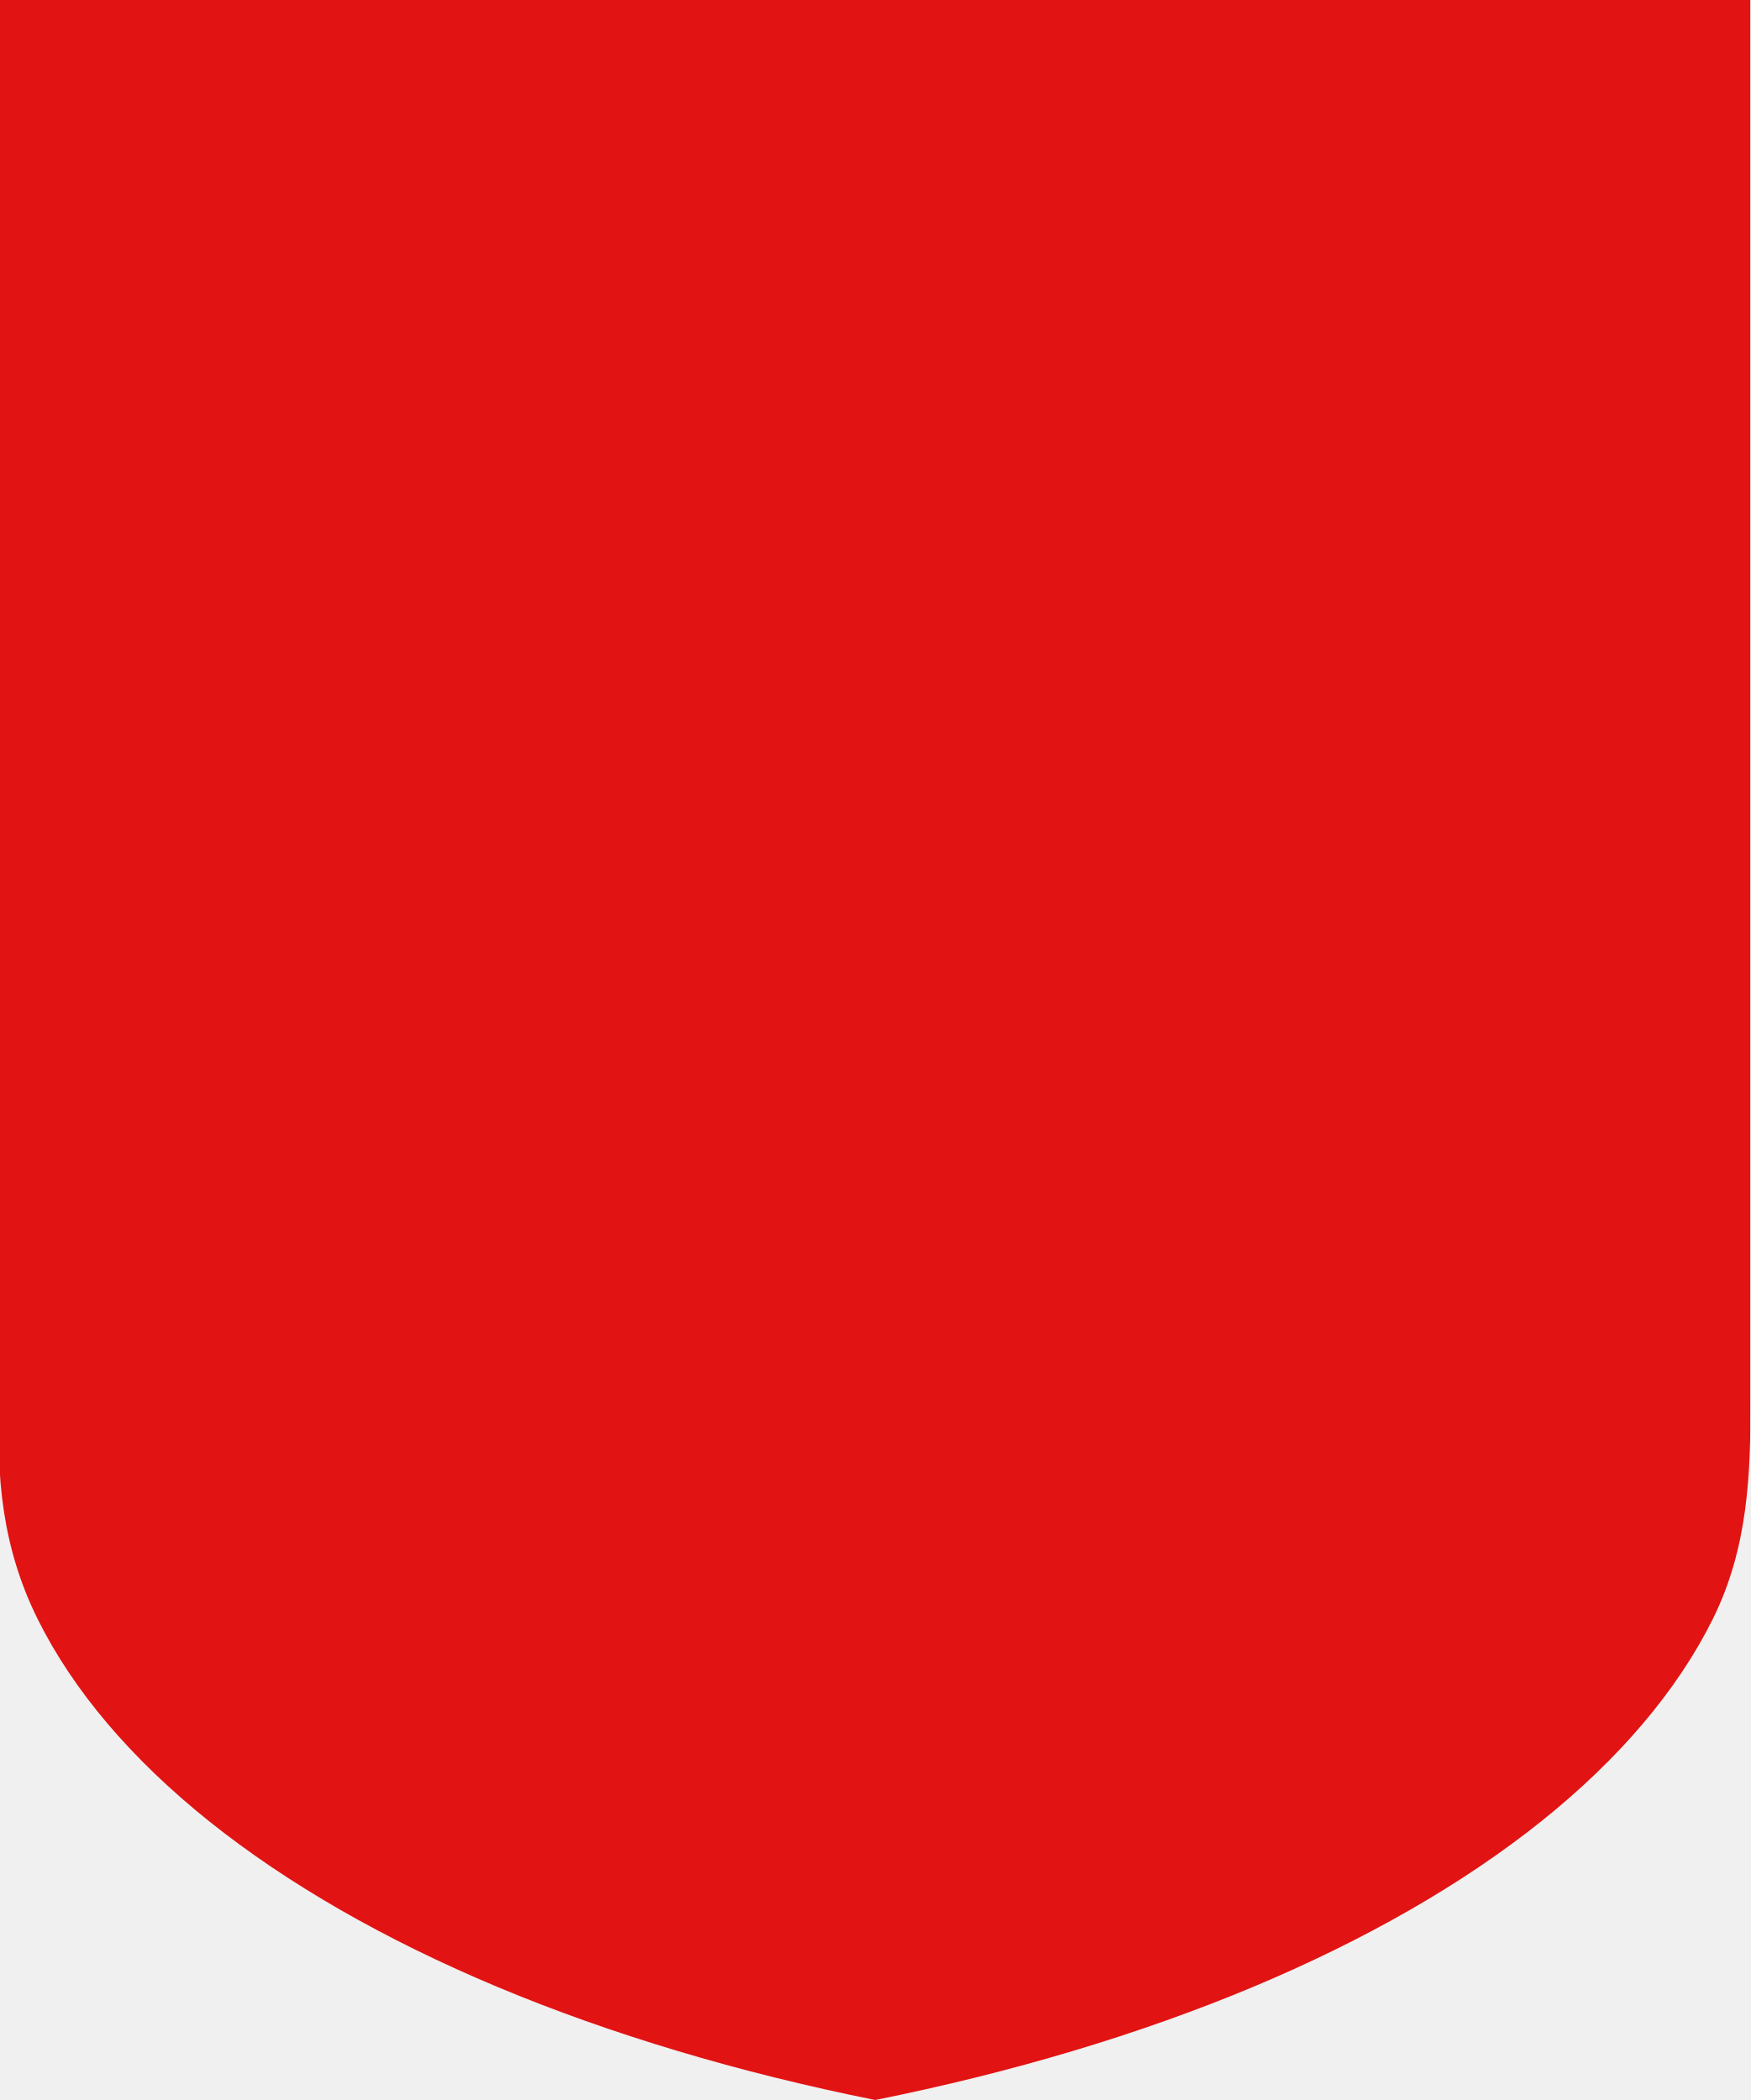
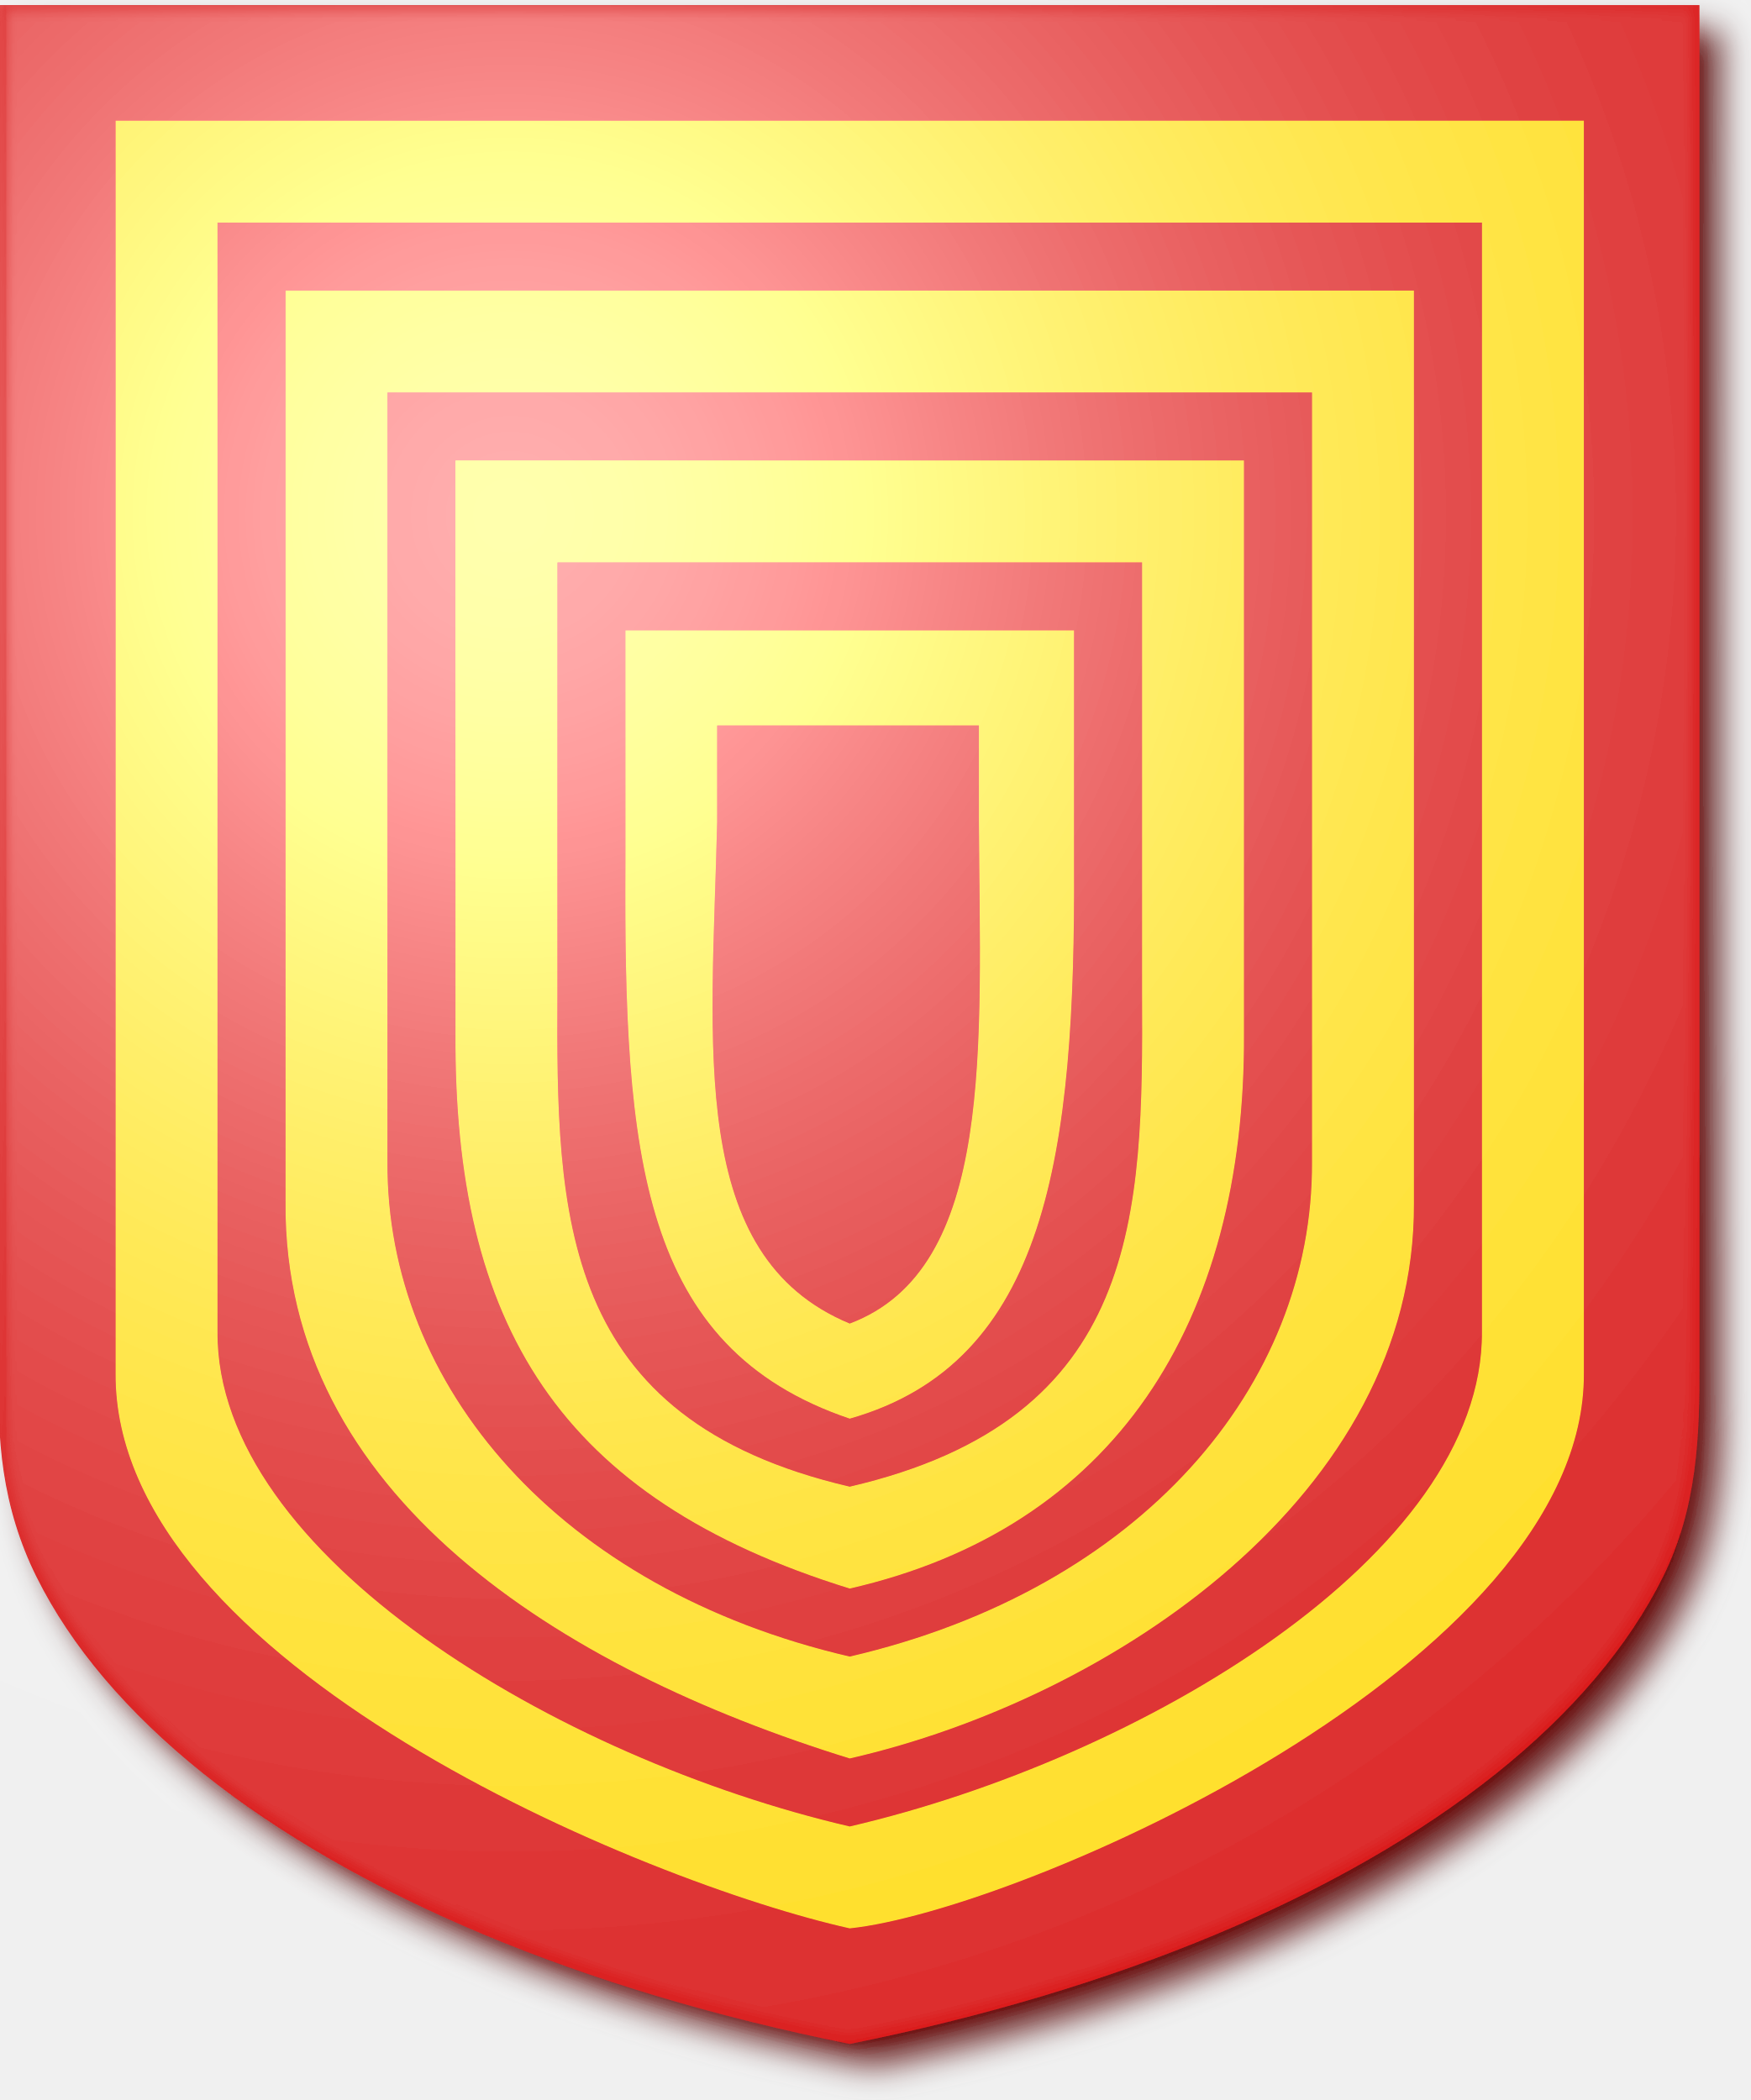
- <svg xmlns="http://www.w3.org/2000/svg" version="1.1" baseProfile="full" preserveAspectRatio="xMidYMid meet" height="600" width="500" viewBox="0,0,1000,1200 ">
-   <defs />
-   <g>
-     <g mask="url(#mask6-1)">
+ <svg xmlns="http://www.w3.org/2000/svg" version="1.1" baseProfile="full" preserveAspectRatio="xMidYMid meet" height="1200" width="1000" viewBox="0,0,1030,1230 ">
+   <defs>
+     <filter id="shiny" x="0" y="0" width="150%" height="150%">
+       <feGaussianBlur in="SourceAlpha" stdDeviation="4" result="blur1" />
+       <feSpecularLighting result="specOut" in="blur1" specularExponent="20" lighting-color="#696969">
+         <fePointLight x="300" y="300" z="500" />
+       </feSpecularLighting>
+       <feComposite result="highlight" in="SourceGraphic" in2="specOut" operator="arithmetic" k1="0" k2="1" k3="1" k4="0" />
+       <feOffset result="offOut" in="SourceGraphic" dx="14" dy="14" />
+       <feColorMatrix result="matrixOut" in="offOut" type="matrix" values="0.2 0 0 0 0 0 0.2 0 0 0 0 0 0.2 0 0 0 0 0 1 0" />
+       <feGaussianBlur result="blurOut" in="matrixOut" stdDeviation="10" />
+       <feBlend in="highlight" in2="blurOut" mode="normal" />
+     </filter>
+   </defs>
+   <g filter="url(#shiny)">
+     <g mask="url(#mask7-1)">
      <g>
-         <g fill="#E21313">
-           <rect x="0" y="0" width="1000" height="1200" />
+         <g>
+           <g stroke-width="4" stroke="none">
+             <g fill="#da1219">
+               <rect x="-100" y="-100" width="1200" height="1400" />
+             </g>
+             <g fill="#fcdd07">
+               <path fill-rule="evenodd" d="M 932,68 V 805.408 C 932.864,976.48 599.771,1121.626 500,1132 380.125,1105.291 67.136,976.48 68,805.408 V 68 Z m -60,60 H 128 V 781.008 C 127.336,912.48 328.688,1032.16 500,1072 671.312,1032.16 872.664,912.48 872,781.008 Z" id="path2" />
+               <path fill-rule="evenodd" d="M 832,168 V 705.408 C 832.864,876.48 655.059,996.495 500,1032 328.606,978.903 167.136,876.48 168,705.408 V 168 Z m -60,60 H 228 V 681.008 C 227.336,812.48 328.688,932.16 500,972 671.312,932.16 772.664,812.48 772,681.008 Z" id="path7" />
+               <path fill-rule="evenodd" d="M 732,268 V 605.408 C 732.864,776.48 655.059,896.495 500,932 328.606,878.903 267.136,776.48 268,605.408 V 268 Z m -60,60 H 328 V 581.008 C 327.336,712.48 328.688,832.16 500,872 671.312,832.16 672.664,712.48 672,581.008 Z" id="path8" />
+               <path fill-rule="evenodd" d="M 632,368 V 505.408 C 632.864,676.48 616.106,799.008 500,832 376.355,790.212 367.136,676.48 368,505.408 V 368 Z m -56,56 H 422 v 57.008 C 418.823,613.737 404.081,736.16 500,776 585.867,743.699 576.664,612.48 576,481.008 Z" id="path9" />
+             </g>
+           </g>
        </g>
      </g>
    </g>
    <defs>
-       <mask id="mask6-1">
+       <mask id="mask7-1">
        <path fill="#FFFFFF" d="m 0,0 v 800 c -2.506,43.111 1.234,84.335 21.49,125.136 20.255,40.801 53.478,79.986 98.039,115.636 44.562,35.649 100.449,67.752 164.923,94.734 64.475,26.983 137.516,48.837 215.548,64.493 78.031,-15.656 151.073,-37.511 215.548,-64.493 64.475,-26.983 120.362,-59.085 164.923,-94.734 44.562,-35.65 77.784,-74.834 98.039,-115.636 C 998.766,884.335 1000.145,841.931 1000,800 V 0 Z" />
      </mask>
    </defs>
  </g>
</svg>
